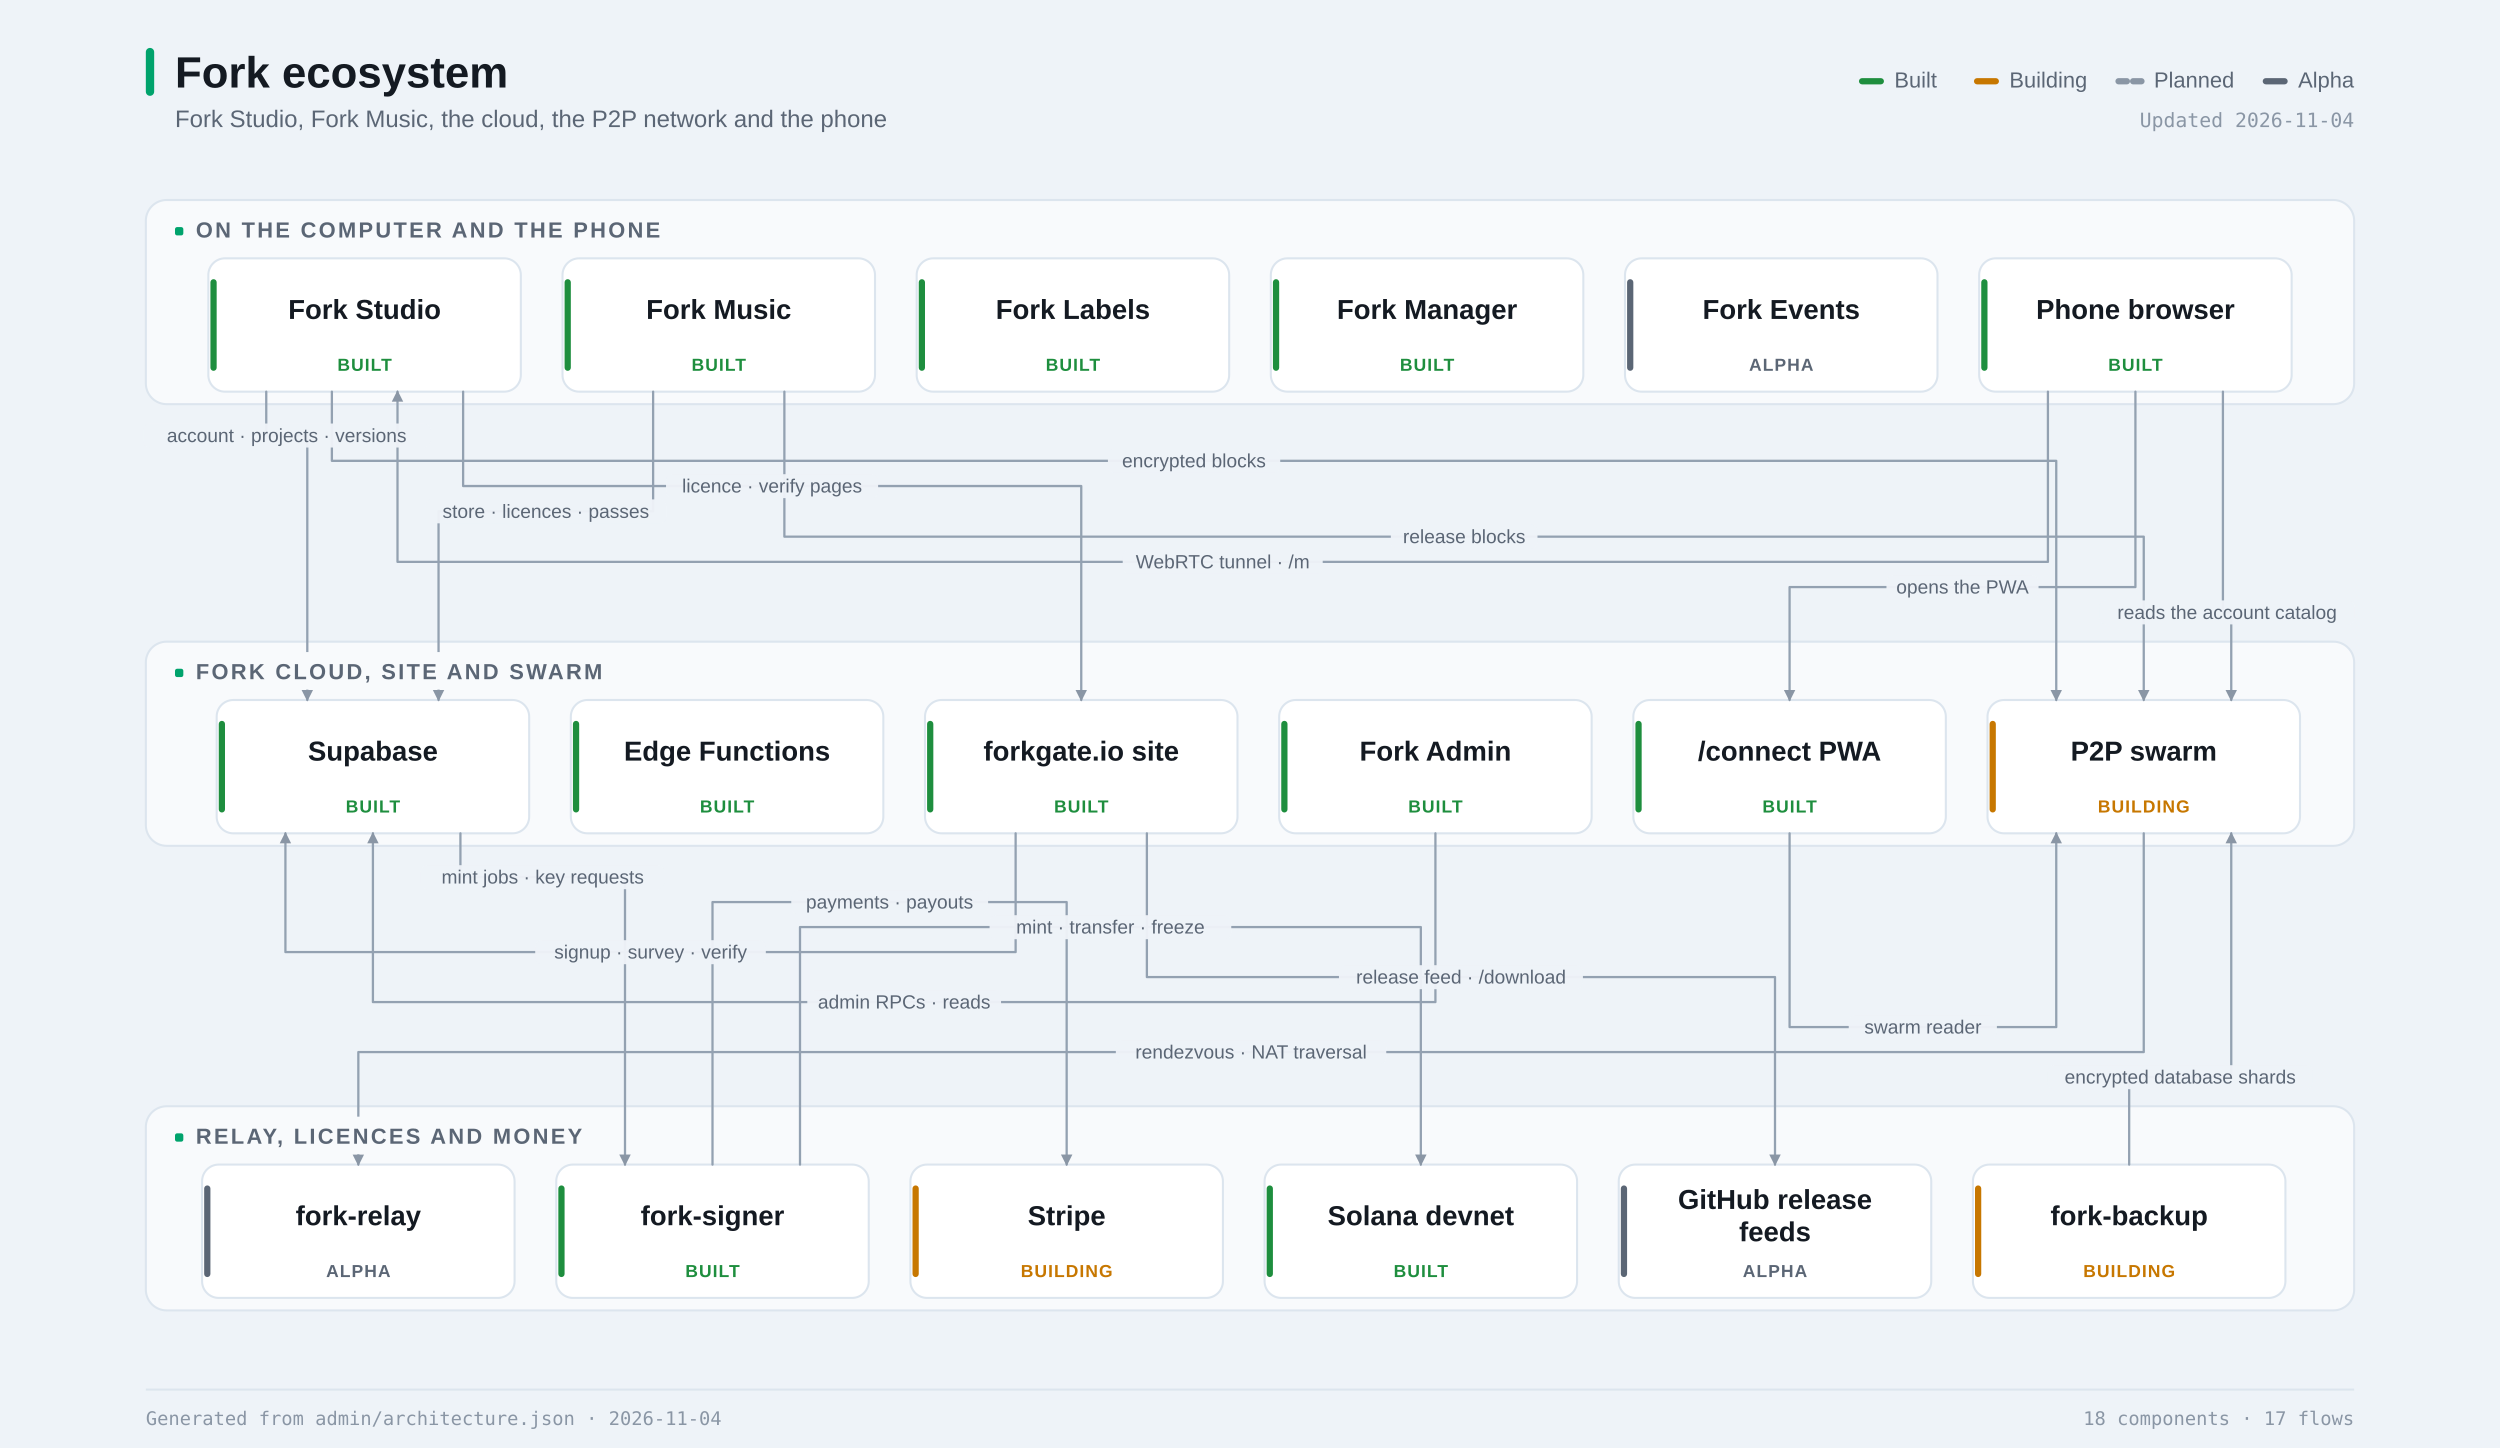
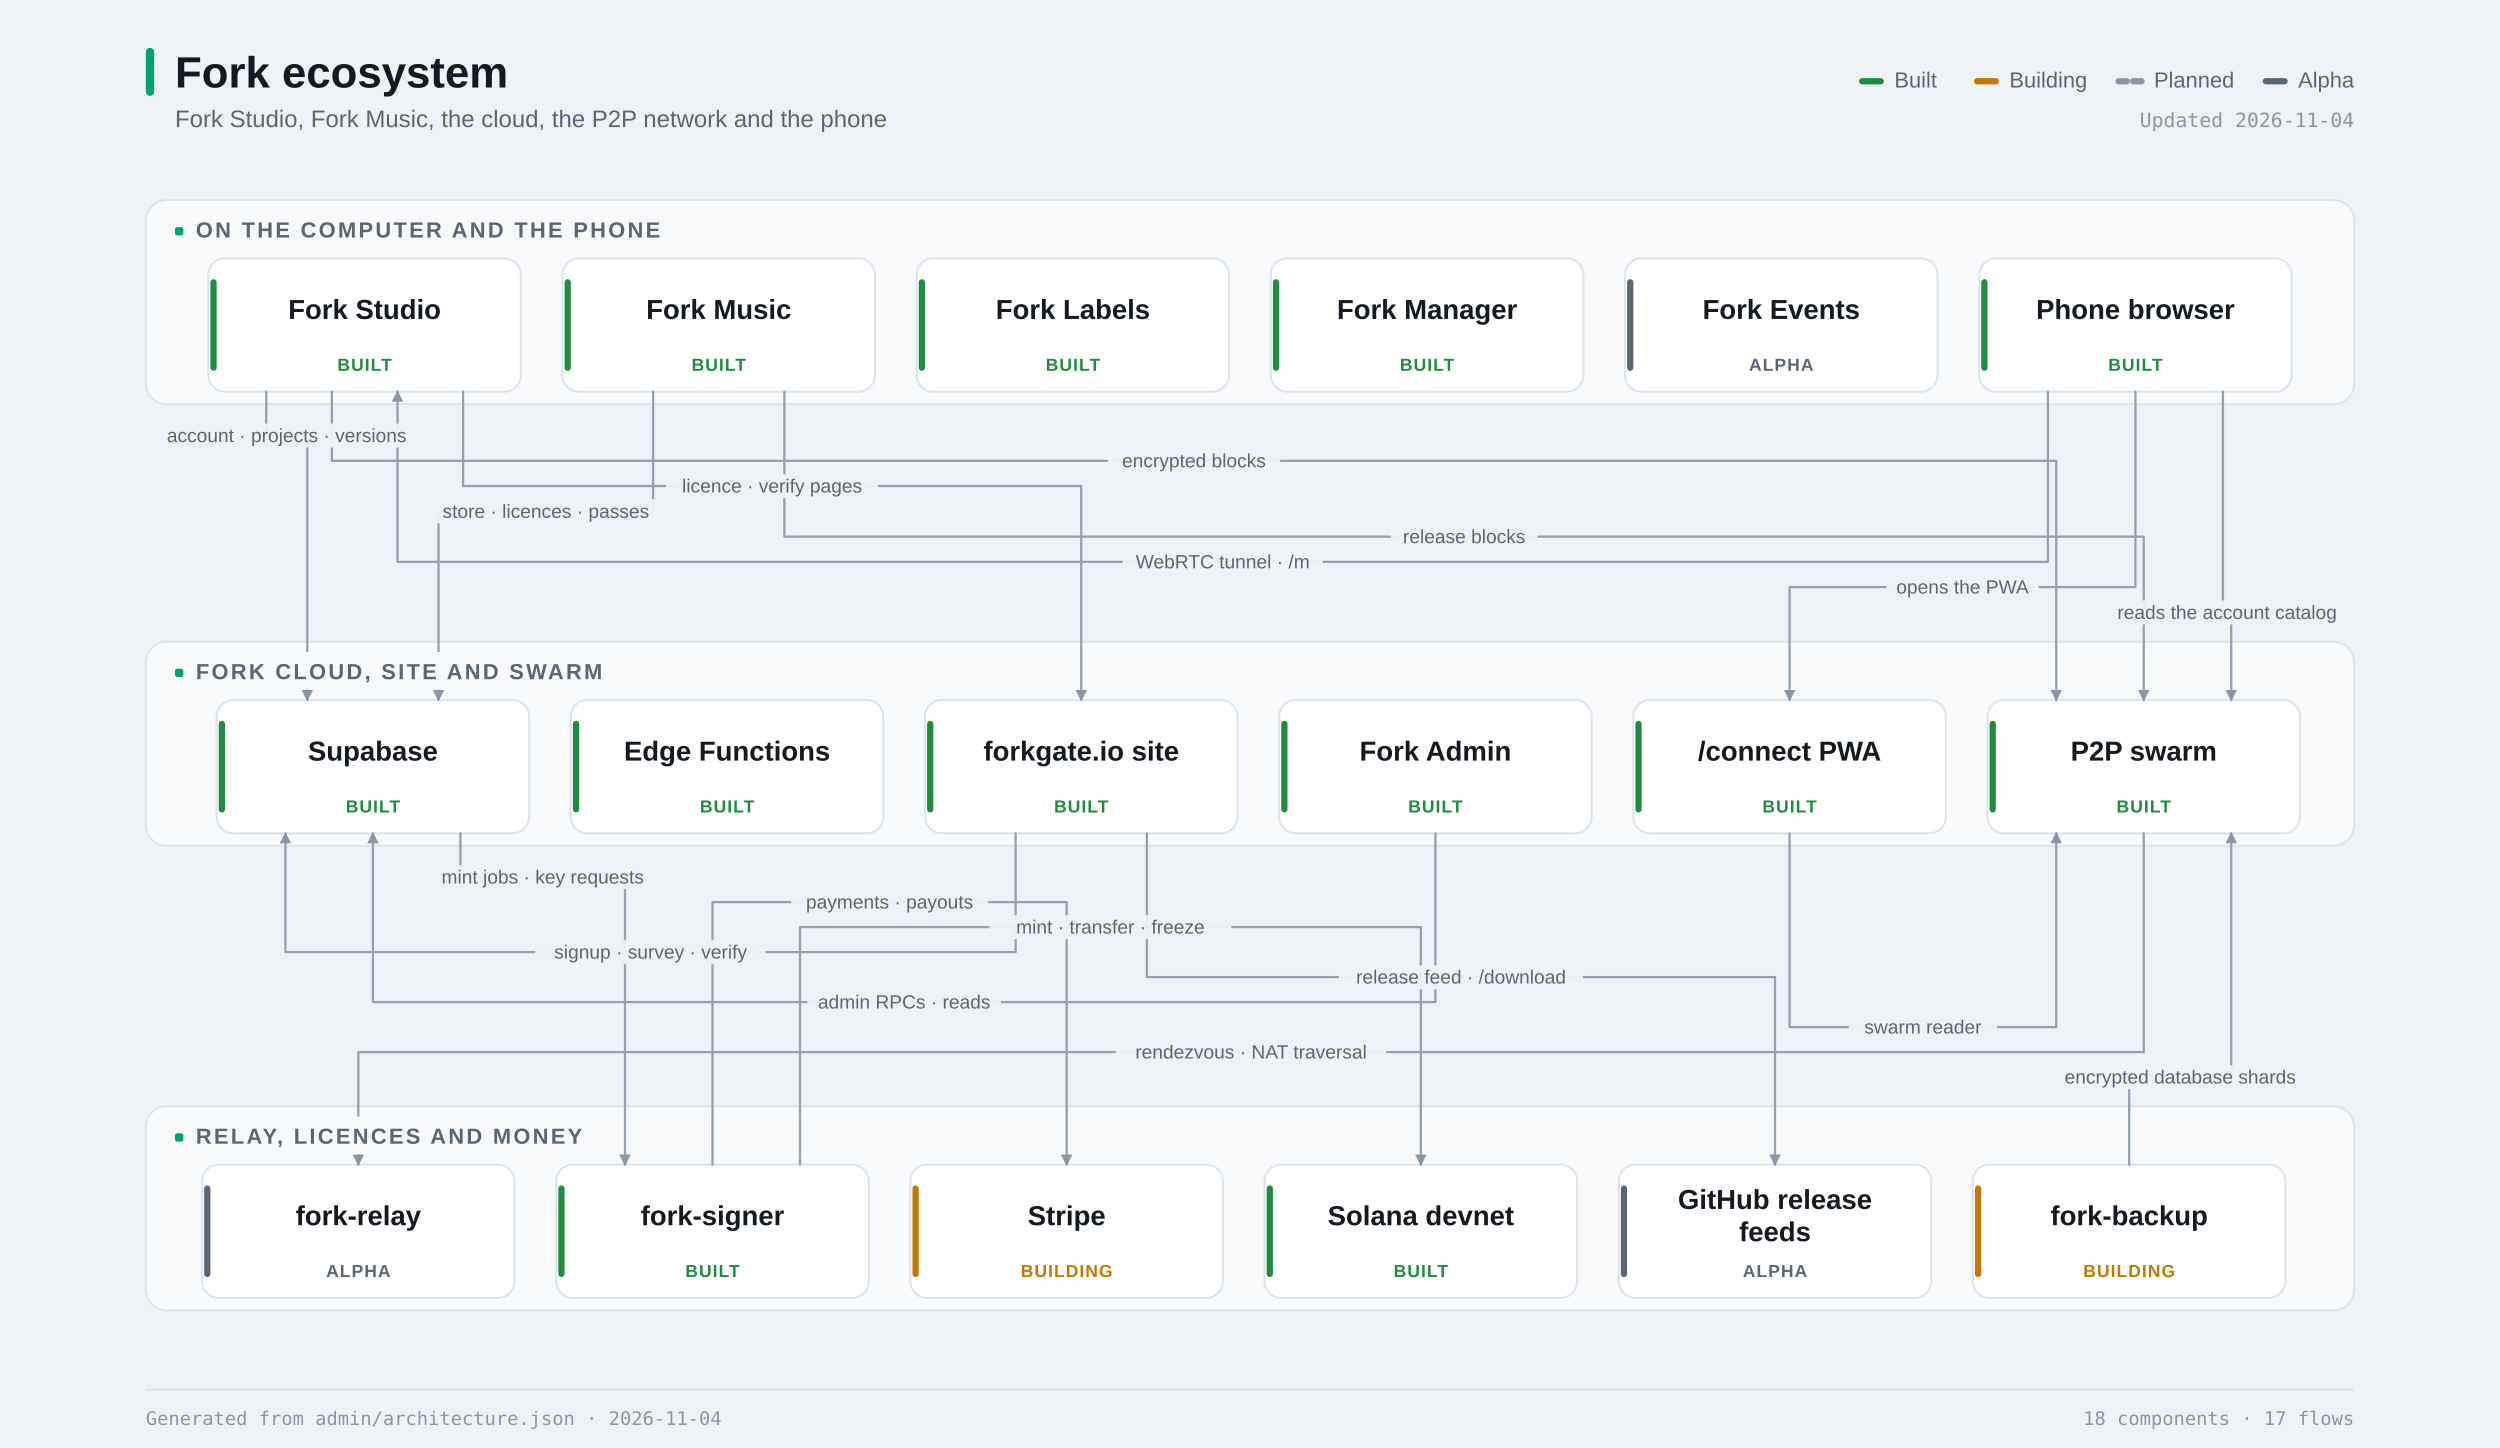
<svg xmlns="http://www.w3.org/2000/svg" width="1200" height="695" viewBox="0 0 1200 695" role="img" aria-labelledby="ar-title ar-desc">
  <defs>
    <marker id="ar-arrow" viewBox="0 0 8 8" refX="7" refY="4" markerWidth="5" markerHeight="5" orient="auto-start-reverse">
      <path d="M0 0 L8 4 L0 8 Z" fill="#8A96A5" />
    </marker>
  </defs>
  <rect width="1200" height="695" fill="#EEF3F8" />
  <rect x="70" y="23" width="4" height="23" rx="2" fill="#00A36C" />
  <text x="84" y="42" font-family="-apple-system,BlinkMacSystemFont,&quot;SF Pro Text&quot;,&quot;Helvetica Neue&quot;,Arial,sans-serif" font-size="21" font-weight="700" fill="#141A22">Fork ecosystem</text>
  <text x="84" y="61" font-family="-apple-system,BlinkMacSystemFont,&quot;SF Pro Text&quot;,&quot;Helvetica Neue&quot;,Arial,sans-serif" font-size="11.5" font-weight="400" fill="#5B6675">Fork Studio, Fork Music, the cloud, the P2P network and the phone</text>
  <rect x="892.3" y="37.5" width="12" height="3" rx="1.5" fill="#1E8E3E" />
  <text x="909.3" y="42" font-family="-apple-system,BlinkMacSystemFont,&quot;SF Pro Text&quot;,&quot;Helvetica Neue&quot;,Arial,sans-serif" font-size="10.5" font-weight="400" fill="#5B6675">Built</text>
  <rect x="947.5" y="37.5" width="12" height="3" rx="1.5" fill="#C77700" />
  <text x="964.5" y="42" font-family="-apple-system,BlinkMacSystemFont,&quot;SF Pro Text&quot;,&quot;Helvetica Neue&quot;,Arial,sans-serif" font-size="10.5" font-weight="400" fill="#5B6675">Building</text>
  <line x1="1016.9" y1="39" x2="1028.9" y2="39" stroke="#8A96A5" stroke-width="3" stroke-linecap="round" stroke-dasharray="4 3" />
  <text x="1033.9" y="42" font-family="-apple-system,BlinkMacSystemFont,&quot;SF Pro Text&quot;,&quot;Helvetica Neue&quot;,Arial,sans-serif" font-size="10.5" font-weight="400" fill="#5B6675">Planned</text>
  <rect x="1086.1" y="37.5" width="12" height="3" rx="1.5" fill="#5B6675" />
  <text x="1103.1" y="42" font-family="-apple-system,BlinkMacSystemFont,&quot;SF Pro Text&quot;,&quot;Helvetica Neue&quot;,Arial,sans-serif" font-size="10.5" font-weight="400" fill="#5B6675">Alpha</text>
  <text x="1130" y="61" font-family="ui-monospace,&quot;SF Mono&quot;,SFMono-Regular,Menlo,Consolas,monospace" font-size="9.5" font-weight="400" fill="#8A96A5" text-anchor="end">Updated 2026-11-04</text>
  <rect x="70" y="96" width="1060" height="98" rx="10" fill="#F8FAFC" stroke="#DCE5EE" />
  <g>
    <rect x="100" y="124" width="150" height="64" rx="8" fill="#FFFFFF" stroke="#DCE5EE" />
    <rect x="101" y="134" width="3" height="44" rx="1.5" fill="#1E8E3E" />
    <text x="175" y="153.1" font-family="-apple-system,BlinkMacSystemFont,&quot;SF Pro Text&quot;,&quot;Helvetica Neue&quot;,Arial,sans-serif" font-size="13.2" font-weight="600" fill="#141A22" text-anchor="middle">Fork Studio</text>
    <text x="175" y="178" font-family="-apple-system,BlinkMacSystemFont,&quot;SF Pro Text&quot;,&quot;Helvetica Neue&quot;,Arial,sans-serif" font-size="8.4" font-weight="600" fill="#1E8E3E" text-anchor="middle" letter-spacing="0.5">BUILT</text>
  </g>
  <g>
    <rect x="270" y="124" width="150" height="64" rx="8" fill="#FFFFFF" stroke="#DCE5EE" />
    <rect x="271" y="134" width="3" height="44" rx="1.5" fill="#1E8E3E" />
    <text x="345" y="153.1" font-family="-apple-system,BlinkMacSystemFont,&quot;SF Pro Text&quot;,&quot;Helvetica Neue&quot;,Arial,sans-serif" font-size="13.2" font-weight="600" fill="#141A22" text-anchor="middle">Fork Music</text>
    <text x="345" y="178" font-family="-apple-system,BlinkMacSystemFont,&quot;SF Pro Text&quot;,&quot;Helvetica Neue&quot;,Arial,sans-serif" font-size="8.4" font-weight="600" fill="#1E8E3E" text-anchor="middle" letter-spacing="0.5">BUILT</text>
  </g>
  <g>
    <rect x="440" y="124" width="150" height="64" rx="8" fill="#FFFFFF" stroke="#DCE5EE" />
    <rect x="441" y="134" width="3" height="44" rx="1.5" fill="#1E8E3E" />
    <text x="515" y="153.1" font-family="-apple-system,BlinkMacSystemFont,&quot;SF Pro Text&quot;,&quot;Helvetica Neue&quot;,Arial,sans-serif" font-size="13.2" font-weight="600" fill="#141A22" text-anchor="middle">Fork Labels</text>
    <text x="515" y="178" font-family="-apple-system,BlinkMacSystemFont,&quot;SF Pro Text&quot;,&quot;Helvetica Neue&quot;,Arial,sans-serif" font-size="8.4" font-weight="600" fill="#1E8E3E" text-anchor="middle" letter-spacing="0.5">BUILT</text>
  </g>
  <g>
    <rect x="610" y="124" width="150" height="64" rx="8" fill="#FFFFFF" stroke="#DCE5EE" />
    <rect x="611" y="134" width="3" height="44" rx="1.5" fill="#1E8E3E" />
    <text x="685" y="153.1" font-family="-apple-system,BlinkMacSystemFont,&quot;SF Pro Text&quot;,&quot;Helvetica Neue&quot;,Arial,sans-serif" font-size="13.2" font-weight="600" fill="#141A22" text-anchor="middle">Fork Manager</text>
    <text x="685" y="178" font-family="-apple-system,BlinkMacSystemFont,&quot;SF Pro Text&quot;,&quot;Helvetica Neue&quot;,Arial,sans-serif" font-size="8.4" font-weight="600" fill="#1E8E3E" text-anchor="middle" letter-spacing="0.5">BUILT</text>
  </g>
  <g>
    <rect x="780" y="124" width="150" height="64" rx="8" fill="#FFFFFF" stroke="#DCE5EE" />
    <rect x="781" y="134" width="3" height="44" rx="1.5" fill="#5B6675" />
    <text x="855" y="153.1" font-family="-apple-system,BlinkMacSystemFont,&quot;SF Pro Text&quot;,&quot;Helvetica Neue&quot;,Arial,sans-serif" font-size="13.2" font-weight="600" fill="#141A22" text-anchor="middle">Fork Events</text>
    <text x="855" y="178" font-family="-apple-system,BlinkMacSystemFont,&quot;SF Pro Text&quot;,&quot;Helvetica Neue&quot;,Arial,sans-serif" font-size="8.4" font-weight="600" fill="#5B6675" text-anchor="middle" letter-spacing="0.5">ALPHA</text>
  </g>
  <g>
    <rect x="950" y="124" width="150" height="64" rx="8" fill="#FFFFFF" stroke="#DCE5EE" />
    <rect x="951" y="134" width="3" height="44" rx="1.5" fill="#1E8E3E" />
    <text x="1025" y="153.1" font-family="-apple-system,BlinkMacSystemFont,&quot;SF Pro Text&quot;,&quot;Helvetica Neue&quot;,Arial,sans-serif" font-size="13.2" font-weight="600" fill="#141A22" text-anchor="middle">Phone browser</text>
    <text x="1025" y="178" font-family="-apple-system,BlinkMacSystemFont,&quot;SF Pro Text&quot;,&quot;Helvetica Neue&quot;,Arial,sans-serif" font-size="8.4" font-weight="600" fill="#1E8E3E" text-anchor="middle" letter-spacing="0.5">BUILT</text>
  </g>
  <rect x="70" y="308" width="1060" height="98" rx="10" fill="#F8FAFC" stroke="#DCE5EE" />
  <g>
    <rect x="104" y="336" width="150" height="64" rx="8" fill="#FFFFFF" stroke="#DCE5EE" />
    <rect x="105" y="346" width="3" height="44" rx="1.5" fill="#1E8E3E" />
    <text x="179" y="365.1" font-family="-apple-system,BlinkMacSystemFont,&quot;SF Pro Text&quot;,&quot;Helvetica Neue&quot;,Arial,sans-serif" font-size="13.2" font-weight="600" fill="#141A22" text-anchor="middle">Supabase</text>
    <text x="179" y="390" font-family="-apple-system,BlinkMacSystemFont,&quot;SF Pro Text&quot;,&quot;Helvetica Neue&quot;,Arial,sans-serif" font-size="8.4" font-weight="600" fill="#1E8E3E" text-anchor="middle" letter-spacing="0.5">BUILT</text>
  </g>
  <g>
    <rect x="274" y="336" width="150" height="64" rx="8" fill="#FFFFFF" stroke="#DCE5EE" />
    <rect x="275" y="346" width="3" height="44" rx="1.5" fill="#1E8E3E" />
    <text x="349" y="365.1" font-family="-apple-system,BlinkMacSystemFont,&quot;SF Pro Text&quot;,&quot;Helvetica Neue&quot;,Arial,sans-serif" font-size="13.2" font-weight="600" fill="#141A22" text-anchor="middle">Edge Functions</text>
    <text x="349" y="390" font-family="-apple-system,BlinkMacSystemFont,&quot;SF Pro Text&quot;,&quot;Helvetica Neue&quot;,Arial,sans-serif" font-size="8.4" font-weight="600" fill="#1E8E3E" text-anchor="middle" letter-spacing="0.5">BUILT</text>
  </g>
  <g>
    <rect x="444" y="336" width="150" height="64" rx="8" fill="#FFFFFF" stroke="#DCE5EE" />
    <rect x="445" y="346" width="3" height="44" rx="1.5" fill="#1E8E3E" />
    <text x="519" y="365.1" font-family="-apple-system,BlinkMacSystemFont,&quot;SF Pro Text&quot;,&quot;Helvetica Neue&quot;,Arial,sans-serif" font-size="13.2" font-weight="600" fill="#141A22" text-anchor="middle">forkgate.io site</text>
    <text x="519" y="390" font-family="-apple-system,BlinkMacSystemFont,&quot;SF Pro Text&quot;,&quot;Helvetica Neue&quot;,Arial,sans-serif" font-size="8.4" font-weight="600" fill="#1E8E3E" text-anchor="middle" letter-spacing="0.5">BUILT</text>
  </g>
  <g>
    <rect x="614" y="336" width="150" height="64" rx="8" fill="#FFFFFF" stroke="#DCE5EE" />
    <rect x="615" y="346" width="3" height="44" rx="1.5" fill="#1E8E3E" />
    <text x="689" y="365.1" font-family="-apple-system,BlinkMacSystemFont,&quot;SF Pro Text&quot;,&quot;Helvetica Neue&quot;,Arial,sans-serif" font-size="13.2" font-weight="600" fill="#141A22" text-anchor="middle">Fork Admin</text>
    <text x="689" y="390" font-family="-apple-system,BlinkMacSystemFont,&quot;SF Pro Text&quot;,&quot;Helvetica Neue&quot;,Arial,sans-serif" font-size="8.4" font-weight="600" fill="#1E8E3E" text-anchor="middle" letter-spacing="0.5">BUILT</text>
  </g>
  <g>
    <rect x="784" y="336" width="150" height="64" rx="8" fill="#FFFFFF" stroke="#DCE5EE" />
    <rect x="785" y="346" width="3" height="44" rx="1.5" fill="#1E8E3E" />
    <text x="859" y="365.1" font-family="-apple-system,BlinkMacSystemFont,&quot;SF Pro Text&quot;,&quot;Helvetica Neue&quot;,Arial,sans-serif" font-size="13.2" font-weight="600" fill="#141A22" text-anchor="middle">/connect PWA</text>
    <text x="859" y="390" font-family="-apple-system,BlinkMacSystemFont,&quot;SF Pro Text&quot;,&quot;Helvetica Neue&quot;,Arial,sans-serif" font-size="8.4" font-weight="600" fill="#1E8E3E" text-anchor="middle" letter-spacing="0.5">BUILT</text>
  </g>
  <g>
    <rect x="954" y="336" width="150" height="64" rx="8" fill="#FFFFFF" stroke="#DCE5EE" />
-     <rect x="955" y="346" width="3" height="44" rx="1.5" fill="#C77700" />
+     <rect x="955" y="346" width="3" height="44" rx="1.5" fill="#1E8E3E" />
    <text x="1029" y="365.1" font-family="-apple-system,BlinkMacSystemFont,&quot;SF Pro Text&quot;,&quot;Helvetica Neue&quot;,Arial,sans-serif" font-size="13.2" font-weight="600" fill="#141A22" text-anchor="middle">P2P swarm</text>
-     <text x="1029" y="390" font-family="-apple-system,BlinkMacSystemFont,&quot;SF Pro Text&quot;,&quot;Helvetica Neue&quot;,Arial,sans-serif" font-size="8.4" font-weight="600" fill="#C77700" text-anchor="middle" letter-spacing="0.5">BUILDING</text>
+     <text x="1029" y="390" font-family="-apple-system,BlinkMacSystemFont,&quot;SF Pro Text&quot;,&quot;Helvetica Neue&quot;,Arial,sans-serif" font-size="8.4" font-weight="600" fill="#1E8E3E" text-anchor="middle" letter-spacing="0.5">BUILT</text>
  </g>
  <rect x="70" y="531" width="1060" height="98" rx="10" fill="#F8FAFC" stroke="#DCE5EE" />
  <g>
    <rect x="97" y="559" width="150" height="64" rx="8" fill="#FFFFFF" stroke="#DCE5EE" />
    <rect x="98" y="569" width="3" height="44" rx="1.5" fill="#5B6675" />
    <text x="172" y="588.1" font-family="-apple-system,BlinkMacSystemFont,&quot;SF Pro Text&quot;,&quot;Helvetica Neue&quot;,Arial,sans-serif" font-size="13.2" font-weight="600" fill="#141A22" text-anchor="middle">fork-relay</text>
    <text x="172" y="613" font-family="-apple-system,BlinkMacSystemFont,&quot;SF Pro Text&quot;,&quot;Helvetica Neue&quot;,Arial,sans-serif" font-size="8.4" font-weight="600" fill="#5B6675" text-anchor="middle" letter-spacing="0.5">ALPHA</text>
  </g>
  <g>
    <rect x="267" y="559" width="150" height="64" rx="8" fill="#FFFFFF" stroke="#DCE5EE" />
    <rect x="268" y="569" width="3" height="44" rx="1.5" fill="#1E8E3E" />
    <text x="342" y="588.1" font-family="-apple-system,BlinkMacSystemFont,&quot;SF Pro Text&quot;,&quot;Helvetica Neue&quot;,Arial,sans-serif" font-size="13.2" font-weight="600" fill="#141A22" text-anchor="middle">fork-signer</text>
    <text x="342" y="613" font-family="-apple-system,BlinkMacSystemFont,&quot;SF Pro Text&quot;,&quot;Helvetica Neue&quot;,Arial,sans-serif" font-size="8.4" font-weight="600" fill="#1E8E3E" text-anchor="middle" letter-spacing="0.5">BUILT</text>
  </g>
  <g>
    <rect x="437" y="559" width="150" height="64" rx="8" fill="#FFFFFF" stroke="#DCE5EE" />
    <rect x="438" y="569" width="3" height="44" rx="1.5" fill="#C77700" />
    <text x="512" y="588.1" font-family="-apple-system,BlinkMacSystemFont,&quot;SF Pro Text&quot;,&quot;Helvetica Neue&quot;,Arial,sans-serif" font-size="13.2" font-weight="600" fill="#141A22" text-anchor="middle">Stripe</text>
    <text x="512" y="613" font-family="-apple-system,BlinkMacSystemFont,&quot;SF Pro Text&quot;,&quot;Helvetica Neue&quot;,Arial,sans-serif" font-size="8.4" font-weight="600" fill="#C77700" text-anchor="middle" letter-spacing="0.5">BUILDING</text>
  </g>
  <g>
    <rect x="607" y="559" width="150" height="64" rx="8" fill="#FFFFFF" stroke="#DCE5EE" />
    <rect x="608" y="569" width="3" height="44" rx="1.5" fill="#1E8E3E" />
    <text x="682" y="588.1" font-family="-apple-system,BlinkMacSystemFont,&quot;SF Pro Text&quot;,&quot;Helvetica Neue&quot;,Arial,sans-serif" font-size="13.2" font-weight="600" fill="#141A22" text-anchor="middle">Solana devnet</text>
    <text x="682" y="613" font-family="-apple-system,BlinkMacSystemFont,&quot;SF Pro Text&quot;,&quot;Helvetica Neue&quot;,Arial,sans-serif" font-size="8.4" font-weight="600" fill="#1E8E3E" text-anchor="middle" letter-spacing="0.5">BUILT</text>
  </g>
  <g>
    <rect x="777" y="559" width="150" height="64" rx="8" fill="#FFFFFF" stroke="#DCE5EE" />
    <rect x="778" y="569" width="3" height="44" rx="1.5" fill="#5B6675" />
    <text x="852" y="580.3" font-family="-apple-system,BlinkMacSystemFont,&quot;SF Pro Text&quot;,&quot;Helvetica Neue&quot;,Arial,sans-serif" font-size="13.2" font-weight="600" fill="#141A22" text-anchor="middle">GitHub release</text>
    <text x="852" y="595.8" font-family="-apple-system,BlinkMacSystemFont,&quot;SF Pro Text&quot;,&quot;Helvetica Neue&quot;,Arial,sans-serif" font-size="13.2" font-weight="600" fill="#141A22" text-anchor="middle">feeds</text>
    <text x="852" y="613" font-family="-apple-system,BlinkMacSystemFont,&quot;SF Pro Text&quot;,&quot;Helvetica Neue&quot;,Arial,sans-serif" font-size="8.4" font-weight="600" fill="#5B6675" text-anchor="middle" letter-spacing="0.5">ALPHA</text>
  </g>
  <g>
    <rect x="947" y="559" width="150" height="64" rx="8" fill="#FFFFFF" stroke="#DCE5EE" />
    <rect x="948" y="569" width="3" height="44" rx="1.5" fill="#C77700" />
    <text x="1022" y="588.1" font-family="-apple-system,BlinkMacSystemFont,&quot;SF Pro Text&quot;,&quot;Helvetica Neue&quot;,Arial,sans-serif" font-size="13.2" font-weight="600" fill="#141A22" text-anchor="middle">fork-backup</text>
    <text x="1022" y="613" font-family="-apple-system,BlinkMacSystemFont,&quot;SF Pro Text&quot;,&quot;Helvetica Neue&quot;,Arial,sans-serif" font-size="8.4" font-weight="600" fill="#C77700" text-anchor="middle" letter-spacing="0.5">BUILDING</text>
  </g>
  <path d="M127.8 188 L127.8 209.1 L147.5 209.1 L147.5 336" fill="none" stroke="#93A1B1" stroke-width="1.1" stroke-linejoin="round" stroke-linecap="round" marker-end="url(#ar-arrow)" />
  <path d="M313.5 188 L313.5 245.4 L210.5 245.4 L210.5 336" fill="none" stroke="#93A1B1" stroke-width="1.1" stroke-linejoin="round" stroke-linecap="round" marker-end="url(#ar-arrow)" />
  <path d="M159.3 188 L159.3 221.2 L987 221.2 L987 336" fill="none" stroke="#93A1B1" stroke-width="1.1" stroke-linejoin="round" stroke-linecap="round" marker-end="url(#ar-arrow)" />
  <path d="M376.5 188 L376.5 257.6 L1029 257.6 L1029 336" fill="none" stroke="#93A1B1" stroke-width="1.1" stroke-linejoin="round" stroke-linecap="round" marker-end="url(#ar-arrow)" />
  <path d="M983 188 L983 269.7 L190.8 269.7 L190.8 188" fill="none" stroke="#93A1B1" stroke-width="1.1" stroke-linejoin="round" stroke-linecap="round" marker-end="url(#ar-arrow)" />
  <path d="M1025 188 L1025 281.8 L859 281.8 L859 336" fill="none" stroke="#93A1B1" stroke-width="1.1" stroke-linejoin="round" stroke-linecap="round" marker-end="url(#ar-arrow)" />
  <path d="M1067 188 L1067 293.9 L1071 293.9 L1071 336" fill="none" stroke="#93A1B1" stroke-width="1.1" stroke-linejoin="round" stroke-linecap="round" marker-end="url(#ar-arrow)" />
  <path d="M222.3 188 L222.3 233.3 L519 233.3 L519 336" fill="none" stroke="#93A1B1" stroke-width="1.1" stroke-linejoin="round" stroke-linecap="round" marker-end="url(#ar-arrow)" />
  <path d="M487.5 400 L487.5 457 L137 457 L137 400" fill="none" stroke="#93A1B1" stroke-width="1.1" stroke-linejoin="round" stroke-linecap="round" marker-end="url(#ar-arrow)" />
  <path d="M689 400 L689 481 L179 481 L179 400" fill="none" stroke="#93A1B1" stroke-width="1.1" stroke-linejoin="round" stroke-linecap="round" marker-end="url(#ar-arrow)" />
  <path d="M859 400 L859 493 L987 493 L987 400" fill="none" stroke="#93A1B1" stroke-width="1.1" stroke-linejoin="round" stroke-linecap="round" marker-end="url(#ar-arrow)" />
  <path d="M221 400 L221 421 L300 421 L300 559" fill="none" stroke="#93A1B1" stroke-width="1.1" stroke-linejoin="round" stroke-linecap="round" marker-end="url(#ar-arrow)" />
  <path d="M342 559 L342 433 L512 433 L512 559" fill="none" stroke="#93A1B1" stroke-width="1.1" stroke-linejoin="round" stroke-linecap="round" marker-end="url(#ar-arrow)" />
  <path d="M384 559 L384 445 L682 445 L682 559" fill="none" stroke="#93A1B1" stroke-width="1.1" stroke-linejoin="round" stroke-linecap="round" marker-end="url(#ar-arrow)" />
  <path d="M1029 400 L1029 505 L172 505 L172 559" fill="none" stroke="#93A1B1" stroke-width="1.1" stroke-linejoin="round" stroke-linecap="round" marker-end="url(#ar-arrow)" />
  <path d="M550.5 400 L550.5 469 L852 469 L852 559" fill="none" stroke="#93A1B1" stroke-width="1.1" stroke-linejoin="round" stroke-linecap="round" marker-end="url(#ar-arrow)" />
  <path d="M1022 559 L1022 517 L1071 517 L1071 400" fill="none" stroke="#93A1B1" stroke-width="1.1" stroke-linejoin="round" stroke-linecap="round" marker-end="url(#ar-arrow)" />
  <rect x="68.7" y="203.3" width="137.9" height="11.5" rx="3" fill="#EEF3F8" opacity="0.96" />
  <text x="137.6" y="212.2" font-family="-apple-system,BlinkMacSystemFont,&quot;SF Pro Text&quot;,&quot;Helvetica Neue&quot;,Arial,sans-serif" font-size="9.2" font-weight="400" fill="#5B6675" text-anchor="middle">account · projects · versions</text>
  <rect x="204.2" y="239.7" width="115.6" height="11.5" rx="3" fill="#EEF3F8" opacity="0.96" />
  <text x="262" y="248.6" font-family="-apple-system,BlinkMacSystemFont,&quot;SF Pro Text&quot;,&quot;Helvetica Neue&quot;,Arial,sans-serif" font-size="9.2" font-weight="400" fill="#5B6675" text-anchor="middle">store · licences · passes</text>
  <rect x="531.8" y="215.4" width="82.7" height="11.5" rx="3" fill="#EEF3F8" opacity="0.96" />
  <text x="573.1" y="224.3" font-family="-apple-system,BlinkMacSystemFont,&quot;SF Pro Text&quot;,&quot;Helvetica Neue&quot;,Arial,sans-serif" font-size="9.2" font-weight="400" fill="#5B6675" text-anchor="middle">encrypted blocks</text>
  <rect x="667.6" y="251.8" width="70.4" height="11.5" rx="3" fill="#EEF3F8" opacity="0.96" />
  <text x="702.8" y="260.7" font-family="-apple-system,BlinkMacSystemFont,&quot;SF Pro Text&quot;,&quot;Helvetica Neue&quot;,Arial,sans-serif" font-size="9.2" font-weight="400" fill="#5B6675" text-anchor="middle">release blocks</text>
  <rect x="538.9" y="263.9" width="96" height="11.5" rx="3" fill="#EEF3F8" opacity="0.96" />
  <text x="586.9" y="272.8" font-family="-apple-system,BlinkMacSystemFont,&quot;SF Pro Text&quot;,&quot;Helvetica Neue&quot;,Arial,sans-serif" font-size="9.2" font-weight="400" fill="#5B6675" text-anchor="middle">WebRTC tunnel · /m</text>
  <rect x="905.5" y="276.1" width="73" height="11.5" rx="3" fill="#EEF3F8" opacity="0.96" />
  <text x="942" y="284.9" font-family="-apple-system,BlinkMacSystemFont,&quot;SF Pro Text&quot;,&quot;Helvetica Neue&quot;,Arial,sans-serif" font-size="9.2" font-weight="400" fill="#5B6675" text-anchor="middle">opens the PWA</text>
  <rect x="1007.7" y="288.2" width="122.6" height="11.5" rx="3" fill="#EEF3F8" opacity="0.96" />
  <text x="1069" y="297.1" font-family="-apple-system,BlinkMacSystemFont,&quot;SF Pro Text&quot;,&quot;Helvetica Neue&quot;,Arial,sans-serif" font-size="9.2" font-weight="400" fill="#5B6675" text-anchor="middle">reads the account catalog</text>
  <rect x="319.7" y="227.6" width="101.8" height="11.5" rx="3" fill="#EEF3F8" opacity="0.96" />
  <text x="370.6" y="236.4" font-family="-apple-system,BlinkMacSystemFont,&quot;SF Pro Text&quot;,&quot;Helvetica Neue&quot;,Arial,sans-serif" font-size="9.2" font-weight="400" fill="#5B6675" text-anchor="middle">licence · verify pages</text>
  <rect x="256.9" y="451.3" width="110.7" height="11.5" rx="3" fill="#EEF3F8" opacity="0.96" />
  <text x="312.3" y="460.1" font-family="-apple-system,BlinkMacSystemFont,&quot;SF Pro Text&quot;,&quot;Helvetica Neue&quot;,Arial,sans-serif" font-size="9.2" font-weight="400" fill="#5B6675" text-anchor="middle">signup · survey · verify</text>
  <rect x="387.5" y="475.3" width="93" height="11.5" rx="3" fill="#EEF3F8" opacity="0.96" />
  <text x="434" y="484.1" font-family="-apple-system,BlinkMacSystemFont,&quot;SF Pro Text&quot;,&quot;Helvetica Neue&quot;,Arial,sans-serif" font-size="9.2" font-weight="400" fill="#5B6675" text-anchor="middle">admin RPCs · reads</text>
  <rect x="887.4" y="487.3" width="71.1" height="11.5" rx="3" fill="#EEF3F8" opacity="0.96" />
  <text x="923" y="496.1" font-family="-apple-system,BlinkMacSystemFont,&quot;SF Pro Text&quot;,&quot;Helvetica Neue&quot;,Arial,sans-serif" font-size="9.2" font-weight="400" fill="#5B6675" text-anchor="middle">swarm reader</text>
  <rect x="201.9" y="415.3" width="117.1" height="11.5" rx="3" fill="#EEF3F8" opacity="0.96" />
  <text x="260.5" y="424.1" font-family="-apple-system,BlinkMacSystemFont,&quot;SF Pro Text&quot;,&quot;Helvetica Neue&quot;,Arial,sans-serif" font-size="9.2" font-weight="400" fill="#5B6675" text-anchor="middle">mint jobs · key requests</text>
  <rect x="379.8" y="427.3" width="94.5" height="11.5" rx="3" fill="#EEF3F8" opacity="0.96" />
  <text x="427" y="436.1" font-family="-apple-system,BlinkMacSystemFont,&quot;SF Pro Text&quot;,&quot;Helvetica Neue&quot;,Arial,sans-serif" font-size="9.2" font-weight="400" fill="#5B6675" text-anchor="middle">payments · payouts</text>
  <rect x="475" y="439.3" width="116" height="11.5" rx="3" fill="#EEF3F8" opacity="0.96" />
  <text x="533" y="448.1" font-family="-apple-system,BlinkMacSystemFont,&quot;SF Pro Text&quot;,&quot;Helvetica Neue&quot;,Arial,sans-serif" font-size="9.2" font-weight="400" fill="#5B6675" text-anchor="middle">mint · transfer · freeze</text>
  <rect x="535.6" y="499.3" width="129.8" height="11.5" rx="3" fill="#EEF3F8" opacity="0.96" />
  <text x="600.5" y="508.1" font-family="-apple-system,BlinkMacSystemFont,&quot;SF Pro Text&quot;,&quot;Helvetica Neue&quot;,Arial,sans-serif" font-size="9.2" font-weight="400" fill="#5B6675" text-anchor="middle">rendezvous · NAT traversal</text>
  <rect x="642.7" y="463.3" width="117.1" height="11.5" rx="3" fill="#EEF3F8" opacity="0.96" />
  <text x="701.3" y="472.1" font-family="-apple-system,BlinkMacSystemFont,&quot;SF Pro Text&quot;,&quot;Helvetica Neue&quot;,Arial,sans-serif" font-size="9.2" font-weight="400" fill="#5B6675" text-anchor="middle">release feed · /download</text>
  <rect x="982.8" y="511.3" width="127.4" height="11.5" rx="3" fill="#EEF3F8" opacity="0.96" />
  <text x="1046.5" y="520.1" font-family="-apple-system,BlinkMacSystemFont,&quot;SF Pro Text&quot;,&quot;Helvetica Neue&quot;,Arial,sans-serif" font-size="9.2" font-weight="400" fill="#5B6675" text-anchor="middle">encrypted database shards</text>
  <rect x="79" y="101" width="235.9" height="18" rx="4" fill="#F8FAFC" />
  <rect x="84" y="109" width="4" height="4" rx="1" fill="#00A36C" />
  <text x="94" y="114" font-family="-apple-system,BlinkMacSystemFont,&quot;SF Pro Text&quot;,&quot;Helvetica Neue&quot;,Arial,sans-serif" font-size="10.5" font-weight="600" fill="#5B6675" letter-spacing="1.1">ON THE COMPUTER AND THE PHONE</text>
  <rect x="79" y="313" width="209.9" height="18" rx="4" fill="#F8FAFC" />
  <rect x="84" y="321" width="4" height="4" rx="1" fill="#00A36C" />
  <text x="94" y="326" font-family="-apple-system,BlinkMacSystemFont,&quot;SF Pro Text&quot;,&quot;Helvetica Neue&quot;,Arial,sans-serif" font-size="10.5" font-weight="600" fill="#5B6675" letter-spacing="1.1">FORK CLOUD, SITE AND SWARM</text>
  <rect x="79" y="536" width="203.8" height="18" rx="4" fill="#F8FAFC" />
  <rect x="84" y="544" width="4" height="4" rx="1" fill="#00A36C" />
  <text x="94" y="549" font-family="-apple-system,BlinkMacSystemFont,&quot;SF Pro Text&quot;,&quot;Helvetica Neue&quot;,Arial,sans-serif" font-size="10.5" font-weight="600" fill="#5B6675" letter-spacing="1.1">RELAY, LICENCES AND MONEY</text>
  <line x1="70" y1="667" x2="1130" y2="667" stroke="#DCE5EE" />
  <text x="70" y="684" font-family="ui-monospace,&quot;SF Mono&quot;,SFMono-Regular,Menlo,Consolas,monospace" font-size="9" font-weight="400" fill="#8A96A5">Generated from admin/architecture.json · 2026-11-04</text>
  <text x="1130" y="684" font-family="ui-monospace,&quot;SF Mono&quot;,SFMono-Regular,Menlo,Consolas,monospace" font-size="9" font-weight="400" fill="#8A96A5" text-anchor="end">18 components · 17 flows</text>
</svg>
